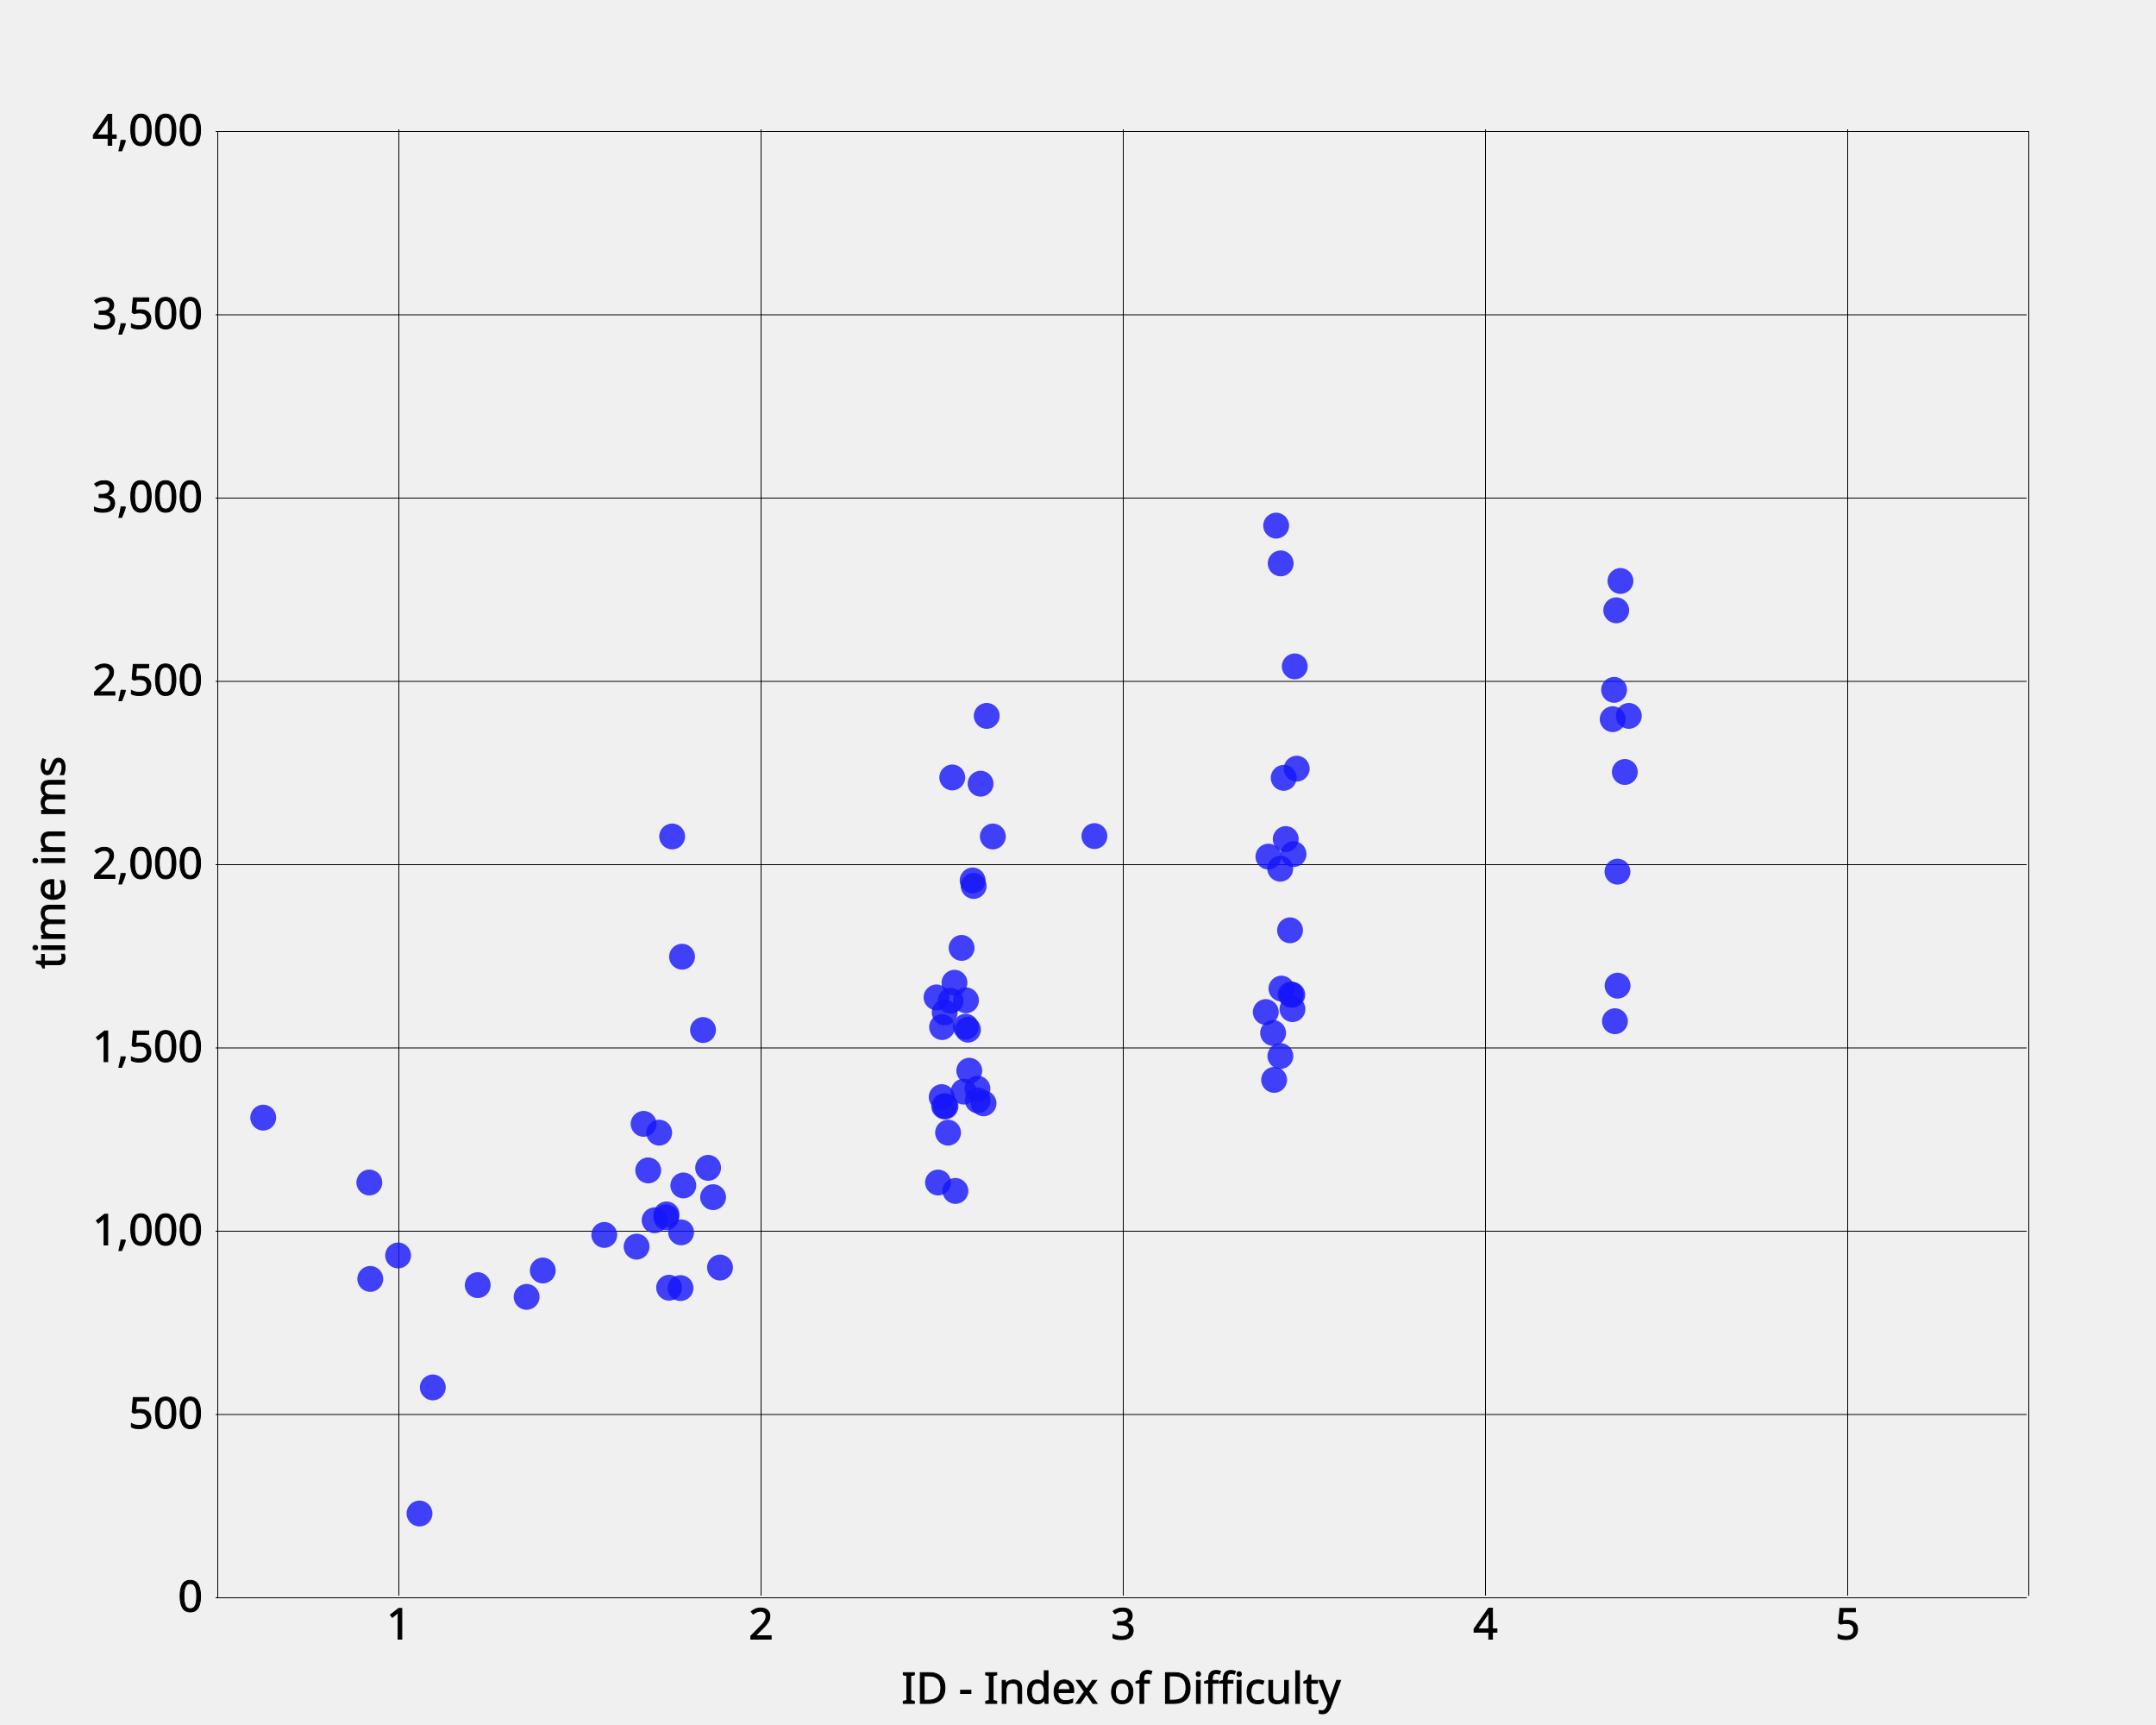
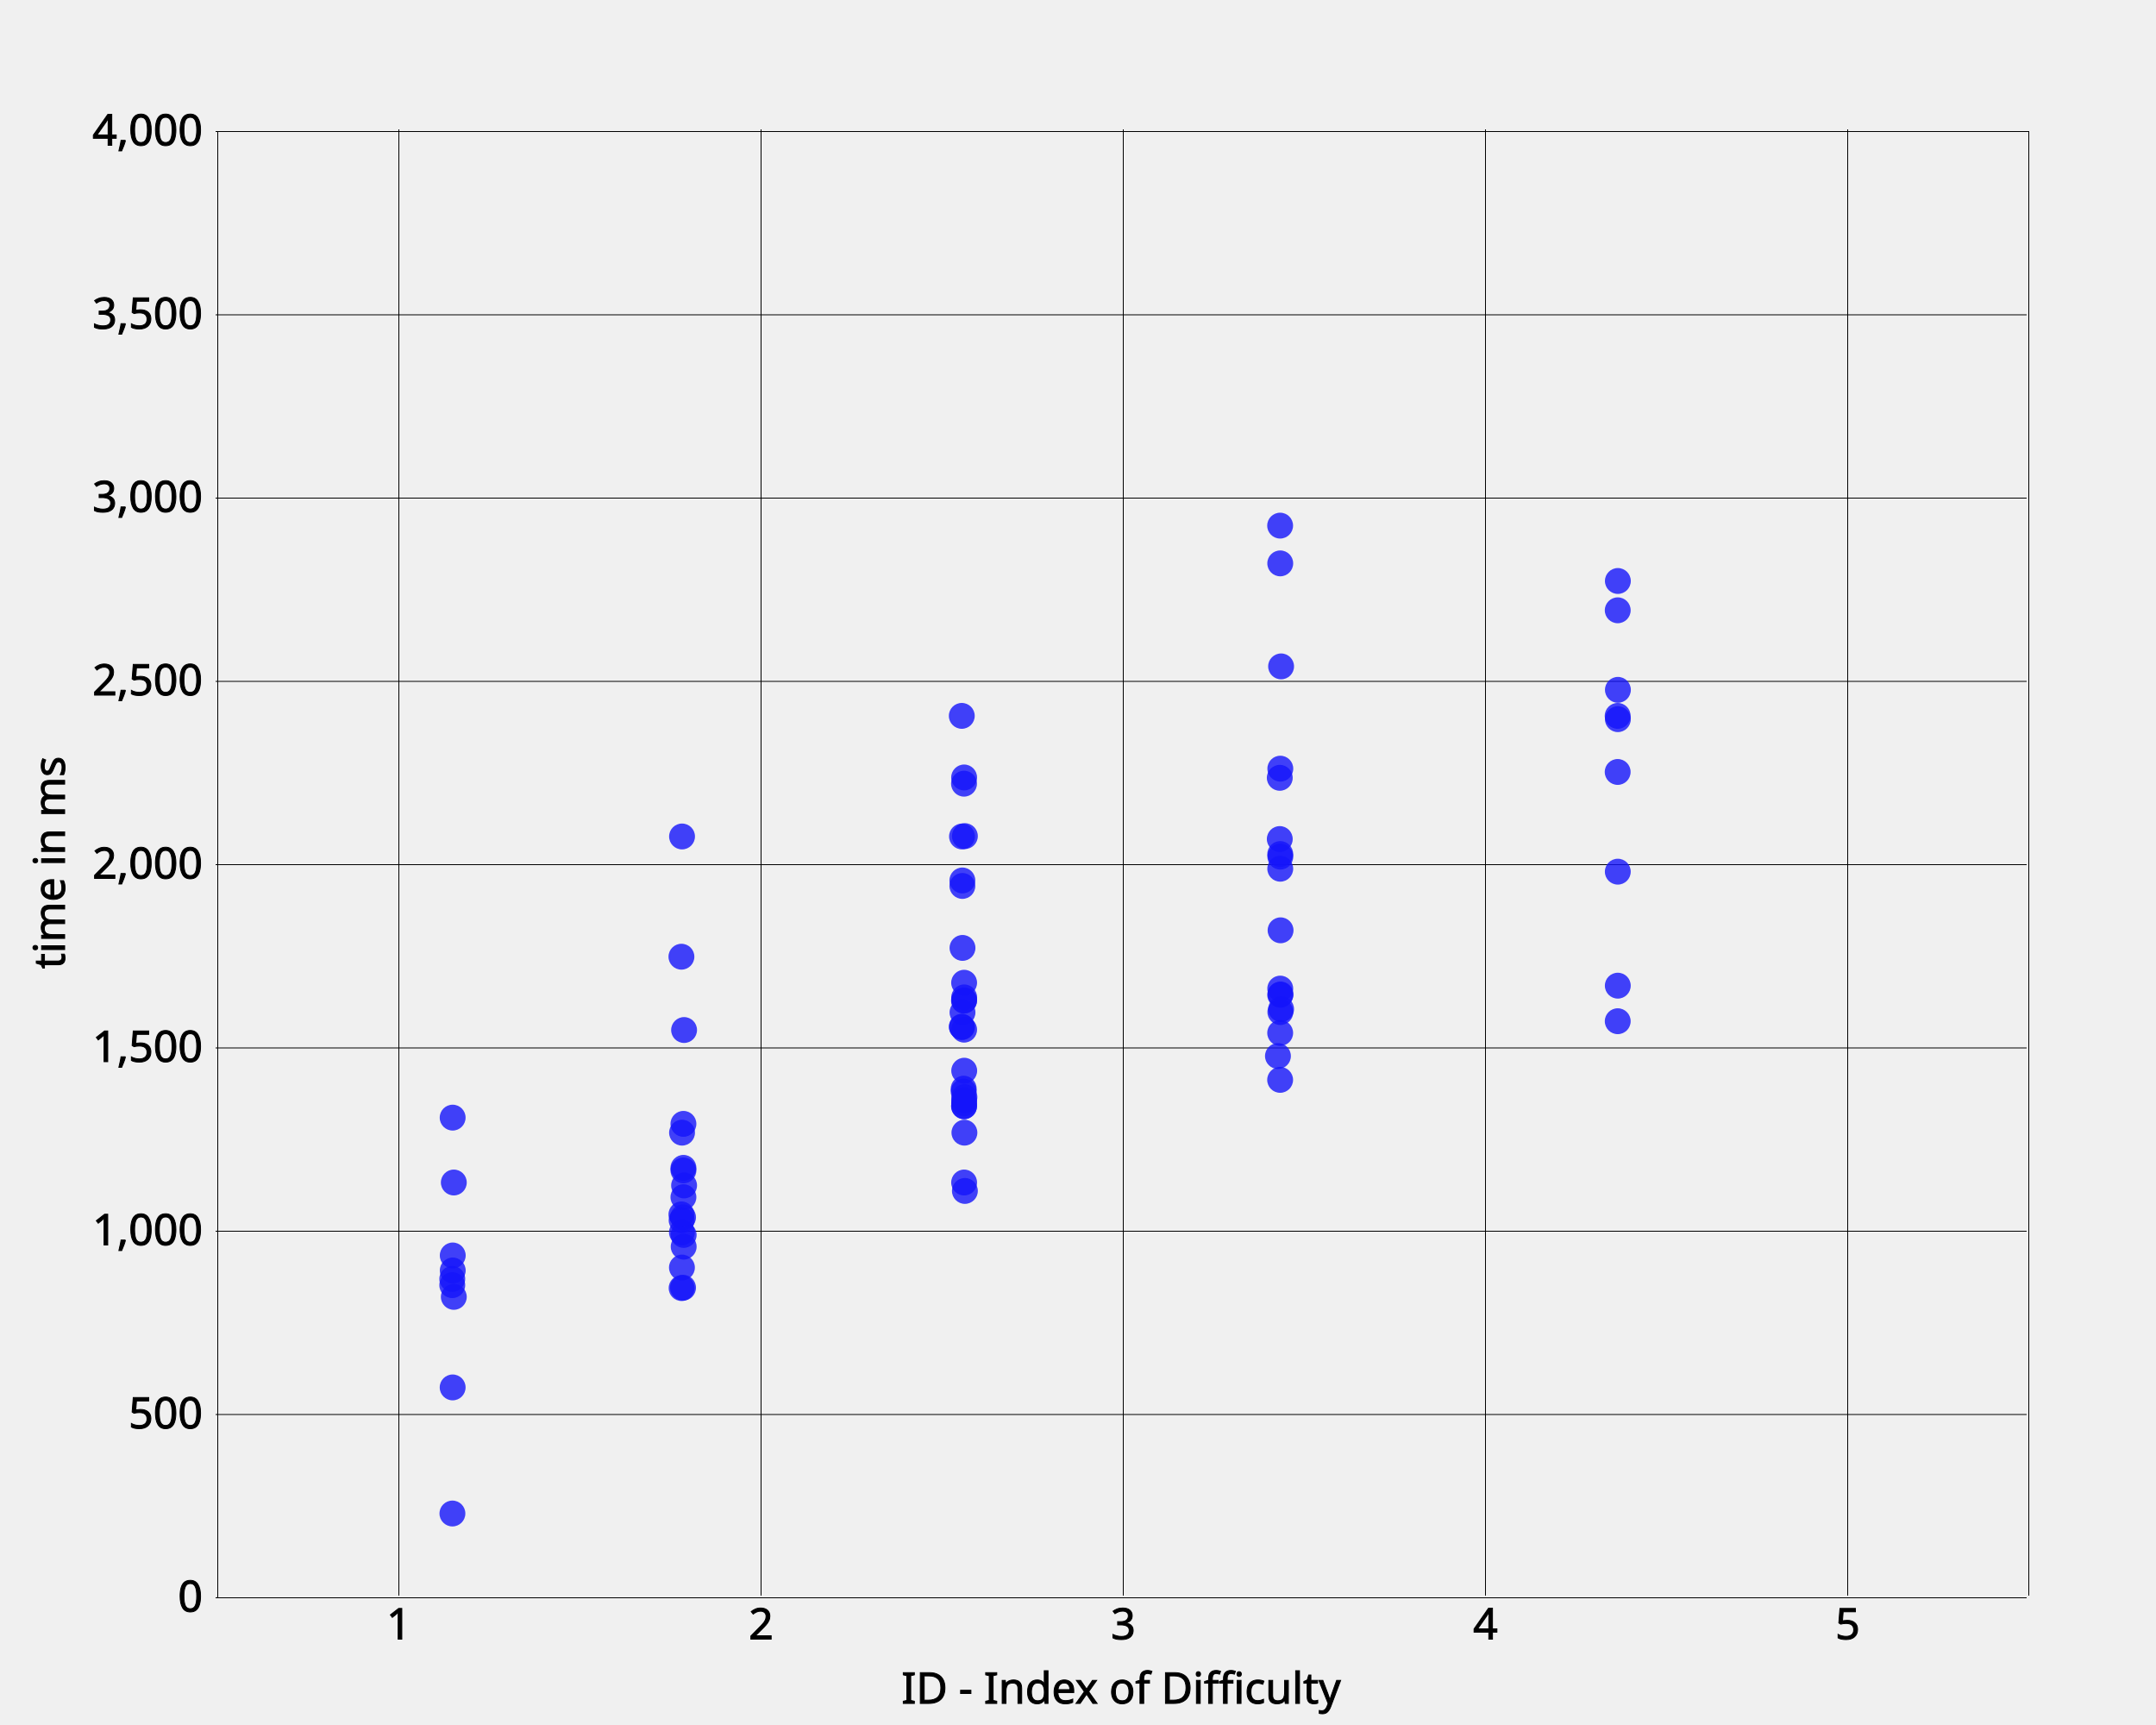
<svg xmlns="http://www.w3.org/2000/svg" width="500" height="400" x="0" y="0" fill="white">
  <g transform="translate(50,30 )">
    <g class="axis" stroke="rgb(0,0,0)" stroke-width="0.2" fill="none" font-size="10" font-family="sans-serif" text-anchor="middle">
      <path class="domain" stroke="currentColor" d="M0.5,340V0.5H420.5V340" />
      <g class="tick" opacity="1" transform="translate(42.5,0)">
        <line stroke="currentColor" y2="340" />
        <text fill="currentColor" y="343" dy="0.71em">1</text>
      </g>
      <g class="tick" opacity="1" transform="translate(126.5,0)">
        <line stroke="currentColor" y2="340" />
        <text fill="currentColor" y="343" dy="0.71em">2</text>
      </g>
      <g class="tick" opacity="1" transform="translate(210.5,0)">
        <line stroke="currentColor" y2="340" />
        <text fill="currentColor" y="343" dy="0.71em">3</text>
      </g>
      <g class="tick" opacity="1" transform="translate(294.5,0)">
        <line stroke="currentColor" y2="340" />
        <text fill="currentColor" y="343" dy="0.71em">4</text>
      </g>
      <g class="tick" opacity="1" transform="translate(378.5,0)">
        <line stroke="currentColor" y2="340" />
        <text fill="currentColor" y="343" dy="0.71em">5</text>
      </g>
      <text x="210" y="365" fill="rgb(0,0,0)" style="text-anchor: middle;">ID - Index of Difficulty</text>
    </g>
    <g class="axis" stroke="rgb(0,0,0)" stroke-width="0.2" fill="none" font-size="10" font-family="sans-serif" text-anchor="end">
      <path class="domain" stroke="currentColor" d="M420,0.5H0.5V340.5H420" />
      <g class="tick" opacity="1" transform="translate(0,0.5)">
        <line stroke="currentColor" x2="420" />
        <text fill="currentColor" x="-3" dy="0.32em">4,000</text>
      </g>
      <g class="tick" opacity="1" transform="translate(0,43)">
        <line stroke="currentColor" x2="420" />
        <text fill="currentColor" x="-3" dy="0.32em">3,500</text>
      </g>
      <g class="tick" opacity="1" transform="translate(0,85.5)">
        <line stroke="currentColor" x2="420" />
        <text fill="currentColor" x="-3" dy="0.32em">3,000</text>
      </g>
      <g class="tick" opacity="1" transform="translate(0,128)">
        <line stroke="currentColor" x2="420" />
        <text fill="currentColor" x="-3" dy="0.32em">2,500</text>
      </g>
      <g class="tick" opacity="1" transform="translate(0,170.5)">
        <line stroke="currentColor" x2="420" />
        <text fill="currentColor" x="-3" dy="0.32em">2,000</text>
      </g>
      <g class="tick" opacity="1" transform="translate(0,213)">
        <line stroke="currentColor" x2="420" />
        <text fill="currentColor" x="-3" dy="0.32em">1,500</text>
      </g>
      <g class="tick" opacity="1" transform="translate(0,255.5)">
        <line stroke="currentColor" x2="420" />
        <text fill="currentColor" x="-3" dy="0.32em">1,000</text>
      </g>
      <g class="tick" opacity="1" transform="translate(0,298)">
        <line stroke="currentColor" x2="420" />
        <text fill="currentColor" x="-3" dy="0.32em">500</text>
      </g>
      <g class="tick" opacity="1" transform="translate(0,340.5)">
        <line stroke="currentColor" x2="420" />
        <text fill="currentColor" x="-3" dy="0.32em">0</text>
      </g>
      <text fill="rgb(0,0,0)" x="-170" y="-35" transform="rotate(-90, 0, 0)" style="text-anchor: middle;">time in ms</text>
    </g>
    <circle class="cat0" style="fill: rgb(20,20,250); opacity: 0.8;" cx="246.904" cy="171.445" r="3" />
-     <circle class="cat0" style="fill: rgb(20,20,250); opacity: 0.8;" cx="245.952" cy="91.885" r="3" />
-     <circle class="cat0" style="fill: rgb(20,20,250); opacity: 0.8;" cx="244.157" cy="168.64" r="3" />
-     <circle class="cat0" style="fill: rgb(20,20,250); opacity: 0.8;" cx="245.249" cy="209.525" r="3" />
-     <circle class="cat0" style="fill: rgb(20,20,250); opacity: 0.8;" cx="243.549" cy="204.68" r="3" />
-     <circle class="cat0" style="fill: rgb(20,20,250); opacity: 0.8;" cx="249.697" cy="200.685" r="3" />
-     <circle class="cat0" style="fill: rgb(20,20,250); opacity: 0.8;" cx="250.723" cy="148.24" r="3" />
-     <circle class="cat0" style="fill: rgb(20,20,250); opacity: 0.8;" cx="245.482" cy="220.405" r="3" />
-     <circle class="cat0" style="fill: rgb(20,20,250); opacity: 0.8;" cx="247.179" cy="199.24" r="3" />
-     <circle class="cat0" style="fill: rgb(20,20,250); opacity: 0.8;" cx="325.106" cy="172.125" r="3" />
-     <circle class="cat0" style="fill: rgb(20,20,250); opacity: 0.8;" cx="327.744" cy="136" r="3" />
-     <circle class="cat0" style="fill: rgb(20,20,250); opacity: 0.8;" cx="323.997" cy="136.765" r="3" />
-     <circle class="cat0" style="fill: rgb(20,20,250); opacity: 0.8;" cx="324.517" cy="206.805" r="3" />
-     <circle class="cat0" style="fill: rgb(20,20,250); opacity: 0.8;" cx="324.33" cy="129.965" r="3" />
-     <circle class="cat0" style="fill: rgb(20,20,250); opacity: 0.8;" cx="324.822" cy="111.52" r="3" />
-     <circle class="cat0" style="fill: rgb(20,20,250); opacity: 0.8;" cx="325.802" cy="104.72" r="3" />
-     <circle class="cat0" style="fill: rgb(20,20,250); opacity: 0.8;" cx="326.815" cy="149.005" r="3" />
-     <circle class="cat0" style="fill: rgb(20,20,250); opacity: 0.8;" cx="325.135" cy="198.56" r="3" />
-     <circle class="cat0" style="fill: rgb(20,20,250); opacity: 0.8;" cx="99.26" cy="230.605" r="3" />
-     <circle class="cat0" style="fill: rgb(20,20,250); opacity: 0.8;" cx="97.633" cy="259.08" r="3" />
-     <circle class="cat0" style="fill: rgb(20,20,250); opacity: 0.8;" cx="108.469" cy="244.885" r="3" />
-     <circle class="cat0" style="fill: rgb(20,20,250); opacity: 0.8;" cx="104.495" cy="252.28" r="3" />
-     <circle class="cat0" style="fill: rgb(20,20,250); opacity: 0.8;" cx="107.825" cy="268.685" r="3" />
-     <circle class="cat0" style="fill: rgb(20,20,250); opacity: 0.8;" cx="105.17" cy="268.6" r="3" />
-     <circle class="cat0" style="fill: rgb(20,20,250); opacity: 0.8;" cx="113.034" cy="208.845" r="3" />
-     <circle class="cat0" style="fill: rgb(20,20,250); opacity: 0.8;" cx="90.137" cy="256.36" r="3" />
-     <circle class="cat0" style="fill: rgb(20,20,250); opacity: 0.8;" cx="114.226" cy="240.805" r="3" />
-     <circle class="cat0" style="fill: rgb(20,20,250); opacity: 0.8;" cx="167.547" cy="244.205" r="3" />
-     <circle class="cat0" style="fill: rgb(20,20,250); opacity: 0.8;" cx="170.456" cy="202.045" r="3" />
-     <circle class="cat0" style="fill: rgb(20,20,250); opacity: 0.8;" cx="174.021" cy="201.96" r="3" />
-     <circle class="cat0" style="fill: rgb(20,20,250); opacity: 0.8;" cx="168.958" cy="226.525" r="3" />
-     <circle class="cat0" style="fill: rgb(20,20,250); opacity: 0.8;" cx="174.785" cy="218.28" r="3" />
-     <circle class="cat0" style="fill: rgb(20,20,250); opacity: 0.8;" cx="169.275" cy="226.525" r="3" />
-     <circle class="cat0" style="fill: rgb(20,20,250); opacity: 0.8;" cx="167.189" cy="201.28" r="3" />
-     <circle class="cat0" style="fill: rgb(20,20,250); opacity: 0.8;" cx="177.411" cy="151.725" r="3" />
-     <circle class="cat0" style="fill: rgb(20,20,250); opacity: 0.8;" cx="178.098" cy="225.845" r="3" />
-     <circle class="cat0" style="fill: rgb(20,20,250); opacity: 0.8;" cx="170.839" cy="150.28" r="3" />
-     <circle class="cat0" style="fill: rgb(20,20,250); opacity: 0.8;" cx="169.868" cy="232.645" r="3" />
-     <circle class="cat0" style="fill: rgb(20,20,250); opacity: 0.8;" cx="171.571" cy="246.16" r="3" />
-     <circle class="cat0" style="fill: rgb(20,20,250); opacity: 0.8;" cx="176.683" cy="222.445" r="3" />
-     <circle class="cat0" style="fill: rgb(20,20,250); opacity: 0.8;" cx="168.479" cy="208.165" r="3" />
+     <circle class="cat0" style="fill: rgb(20,20,250); opacity: 0.8;" cx="246.877" cy="91.885" r="3" />
+     <circle class="cat0" style="fill: rgb(20,20,250); opacity: 0.8;" cx="246.92" cy="168.64" r="3" />
+     <circle class="cat0" style="fill: rgb(20,20,250); opacity: 0.8;" cx="246.889" cy="209.525" r="3" />
+     <circle class="cat0" style="fill: rgb(20,20,250); opacity: 0.8;" cx="246.928" cy="204.68" r="3" />
+     <circle class="cat0" style="fill: rgb(20,20,250); opacity: 0.8;" cx="246.889" cy="200.685" r="3" />
+     <circle class="cat0" style="fill: rgb(20,20,250); opacity: 0.8;" cx="246.92" cy="148.24" r="3" />
+     <circle class="cat0" style="fill: rgb(20,20,250); opacity: 0.8;" cx="246.877" cy="220.405" r="3" />
+     <circle class="cat0" style="fill: rgb(20,20,250); opacity: 0.8;" cx="246.904" cy="199.24" r="3" />
+     <circle class="cat0" style="fill: rgb(20,20,250); opacity: 0.8;" cx="325.186" cy="172.125" r="3" />
+     <circle class="cat0" style="fill: rgb(20,20,250); opacity: 0.8;" cx="325.157" cy="136" r="3" />
+     <circle class="cat0" style="fill: rgb(20,20,250); opacity: 0.8;" cx="325.202" cy="136.765" r="3" />
+     <circle class="cat0" style="fill: rgb(20,20,250); opacity: 0.8;" cx="325.17" cy="206.805" r="3" />
+     <circle class="cat0" style="fill: rgb(20,20,250); opacity: 0.8;" cx="325.211" cy="129.965" r="3" />
+     <circle class="cat0" style="fill: rgb(20,20,250); opacity: 0.8;" cx="325.17" cy="111.52" r="3" />
+     <circle class="cat0" style="fill: rgb(20,20,250); opacity: 0.8;" cx="325.202" cy="104.72" r="3" />
+     <circle class="cat0" style="fill: rgb(20,20,250); opacity: 0.8;" cx="325.157" cy="149.005" r="3" />
+     <circle class="cat0" style="fill: rgb(20,20,250); opacity: 0.8;" cx="325.186" cy="198.56" r="3" />
+     <circle class="cat0" style="fill: rgb(20,20,250); opacity: 0.8;" cx="108.494" cy="230.605" r="3" />
+     <circle class="cat0" style="fill: rgb(20,20,250); opacity: 0.8;" cx="108.552" cy="259.08" r="3" />
+     <circle class="cat0" style="fill: rgb(20,20,250); opacity: 0.8;" cx="108.647" cy="244.885" r="3" />
+     <circle class="cat0" style="fill: rgb(20,20,250); opacity: 0.8;" cx="108.407" cy="252.28" r="3" />
+     <circle class="cat0" style="fill: rgb(20,20,250); opacity: 0.8;" cx="108.074" cy="268.685" r="3" />
+     <circle class="cat0" style="fill: rgb(20,20,250); opacity: 0.8;" cx="108.407" cy="268.6" r="3" />
+     <circle class="cat0" style="fill: rgb(20,20,250); opacity: 0.8;" cx="108.647" cy="208.845" r="3" />
+     <circle class="cat0" style="fill: rgb(20,20,250); opacity: 0.8;" cx="108.552" cy="256.36" r="3" />
+     <circle class="cat0" style="fill: rgb(20,20,250); opacity: 0.8;" cx="108.494" cy="240.805" r="3" />
+     <circle class="cat0" style="fill: rgb(20,20,250); opacity: 0.8;" cx="173.59" cy="244.205" r="3" />
+     <circle class="cat0" style="fill: rgb(20,20,250); opacity: 0.8;" cx="173.565" cy="202.045" r="3" />
+     <circle class="cat0" style="fill: rgb(20,20,250); opacity: 0.8;" cx="173.605" cy="201.96" r="3" />
+     <circle class="cat0" style="fill: rgb(20,20,250); opacity: 0.8;" cx="173.576" cy="226.525" r="3" />
+     <circle class="cat0" style="fill: rgb(20,20,250); opacity: 0.8;" cx="173.612" cy="218.28" r="3" />
+     <circle class="cat0" style="fill: rgb(20,20,250); opacity: 0.8;" cx="173.576" cy="226.525" r="3" />
+     <circle class="cat0" style="fill: rgb(20,20,250); opacity: 0.8;" cx="173.605" cy="201.28" r="3" />
+     <circle class="cat0" style="fill: rgb(20,20,250); opacity: 0.8;" cx="173.565" cy="151.725" r="3" />
+     <circle class="cat0" style="fill: rgb(20,20,250); opacity: 0.8;" cx="173.59" cy="225.845" r="3" />
+     <circle class="cat0" style="fill: rgb(20,20,250); opacity: 0.8;" cx="173.59" cy="150.28" r="3" />
+     <circle class="cat0" style="fill: rgb(20,20,250); opacity: 0.8;" cx="173.659" cy="232.645" r="3" />
+     <circle class="cat0" style="fill: rgb(20,20,250); opacity: 0.8;" cx="173.769" cy="246.16" r="3" />
+     <circle class="cat0" style="fill: rgb(20,20,250); opacity: 0.8;" cx="173.489" cy="222.445" r="3" />
+     <circle class="cat0" style="fill: rgb(20,20,250); opacity: 0.8;" cx="173.1" cy="208.165" r="3" />
    <circle class="cat0" style="fill: rgb(20,20,250); opacity: 0.8;" cx="173.489" cy="223.125" r="3" />
-     <circle class="cat0" style="fill: rgb(20,20,250); opacity: 0.8;" cx="203.806" cy="163.88" r="3" />
-     <circle class="cat0" style="fill: rgb(20,20,250); opacity: 0.8;" cx="168.388" cy="224.4" r="3" />
-     <circle class="cat0" style="fill: rgb(20,20,250); opacity: 0.8;" cx="174.483" cy="208.76" r="3" />
-     <circle class="cat0" style="fill: rgb(20,20,250); opacity: 0.8;" cx="247.002" cy="100.64" r="3" />
-     <circle class="cat0" style="fill: rgb(20,20,250); opacity: 0.8;" cx="249.176" cy="185.725" r="3" />
-     <circle class="cat0" style="fill: rgb(20,20,250); opacity: 0.8;" cx="249.738" cy="204" r="3" />
-     <circle class="cat0" style="fill: rgb(20,20,250); opacity: 0.8;" cx="248.178" cy="164.56" r="3" />
-     <circle class="cat0" style="fill: rgb(20,20,250); opacity: 0.8;" cx="246.934" cy="214.88" r="3" />
-     <circle class="cat0" style="fill: rgb(20,20,250); opacity: 0.8;" cx="247.7" cy="150.365" r="3" />
-     <circle class="cat0" style="fill: rgb(20,20,250); opacity: 0.8;" cx="250.27" cy="124.525" r="3" />
-     <circle class="cat0" style="fill: rgb(20,20,250); opacity: 0.8;" cx="249.328" cy="200.6" r="3" />
-     <circle class="cat0" style="fill: rgb(20,20,250); opacity: 0.8;" cx="249.985" cy="168.045" r="3" />
-     <circle class="cat0" style="fill: rgb(20,20,250); opacity: 0.8;" cx="176.749" cy="225.165" r="3" />
-     <circle class="cat0" style="fill: rgb(20,20,250); opacity: 0.8;" cx="169.085" cy="204.765" r="3" />
-     <circle class="cat0" style="fill: rgb(20,20,250); opacity: 0.8;" cx="178.828" cy="136" r="3" />
-     <circle class="cat0" style="fill: rgb(20,20,250); opacity: 0.8;" cx="175.799" cy="175.44" r="3" />
-     <circle class="cat0" style="fill: rgb(20,20,250); opacity: 0.8;" cx="180.25" cy="163.965" r="3" />
-     <circle class="cat0" style="fill: rgb(20,20,250); opacity: 0.8;" cx="175.564" cy="174.165" r="3" />
-     <circle class="cat0" style="fill: rgb(20,20,250); opacity: 0.8;" cx="173.979" cy="208.08" r="3" />
-     <circle class="cat0" style="fill: rgb(20,20,250); opacity: 0.8;" cx="173.006" cy="189.805" r="3" />
-     <circle class="cat0" style="fill: rgb(20,20,250); opacity: 0.8;" cx="171.359" cy="197.88" r="3" />
-     <circle class="cat0" style="fill: rgb(20,20,250); opacity: 0.8;" cx="100.327" cy="241.4" r="3" />
-     <circle class="cat0" style="fill: rgb(20,20,250); opacity: 0.8;" cx="105.881" cy="163.965" r="3" />
-     <circle class="cat0" style="fill: rgb(20,20,250); opacity: 0.8;" cx="108.173" cy="191.845" r="3" />
-     <circle class="cat0" style="fill: rgb(20,20,250); opacity: 0.8;" cx="107.953" cy="255.765" r="3" />
-     <circle class="cat0" style="fill: rgb(20,20,250); opacity: 0.8;" cx="101.811" cy="252.96" r="3" />
-     <circle class="cat0" style="fill: rgb(20,20,250); opacity: 0.8;" cx="116.979" cy="263.925" r="3" />
-     <circle class="cat0" style="fill: rgb(20,20,250); opacity: 0.8;" cx="104.572" cy="251.6" r="3" />
-     <circle class="cat0" style="fill: rgb(20,20,250); opacity: 0.8;" cx="102.871" cy="232.645" r="3" />
-     <circle class="cat0" style="fill: rgb(20,20,250); opacity: 0.8;" cx="115.375" cy="247.605" r="3" />
-     <circle class="cat0" style="fill: rgb(20,20,250); opacity: 0.8;" cx="35.656" cy="244.205" r="3" />
-     <circle class="cat0" style="fill: rgb(20,20,250); opacity: 0.8;" cx="42.325" cy="261.12" r="3" />
-     <circle class="cat0" style="fill: rgb(20,20,250); opacity: 0.8;" cx="60.788" cy="268.005" r="3" />
-     <circle class="cat0" style="fill: rgb(20,20,250); opacity: 0.8;" cx="50.372" cy="291.72" r="3" />
-     <circle class="cat0" style="fill: rgb(20,20,250); opacity: 0.8;" cx="47.285" cy="320.96" r="3" />
-     <circle class="cat0" style="fill: rgb(20,20,250); opacity: 0.8;" cx="11.044" cy="229.16" r="3" />
-     <circle class="cat0" style="fill: rgb(20,20,250); opacity: 0.8;" cx="35.872" cy="266.56" r="3" />
-     <circle class="cat0" style="fill: rgb(20,20,250); opacity: 0.8;" cx="75.878" cy="264.605" r="3" />
-     <circle class="cat0" style="fill: rgb(20,20,250); opacity: 0.8;" cx="72.129" cy="270.725" r="3" />
+     <circle class="cat0" style="fill: rgb(20,20,250); opacity: 0.8;" cx="173.769" cy="163.88" r="3" />
+     <circle class="cat0" style="fill: rgb(20,20,250); opacity: 0.8;" cx="173.659" cy="224.4" r="3" />
+     <circle class="cat0" style="fill: rgb(20,20,250); opacity: 0.8;" cx="173.59" cy="208.76" r="3" />
+     <circle class="cat0" style="fill: rgb(20,20,250); opacity: 0.8;" cx="246.904" cy="100.64" r="3" />
+     <circle class="cat0" style="fill: rgb(20,20,250); opacity: 0.8;" cx="246.979" cy="185.725" r="3" />
+     <circle class="cat0" style="fill: rgb(20,20,250); opacity: 0.8;" cx="247.1" cy="204" r="3" />
+     <circle class="cat0" style="fill: rgb(20,20,250); opacity: 0.8;" cx="246.794" cy="164.56" r="3" />
+     <circle class="cat0" style="fill: rgb(20,20,250); opacity: 0.8;" cx="246.369" cy="214.88" r="3" />
+     <circle class="cat0" style="fill: rgb(20,20,250); opacity: 0.8;" cx="246.794" cy="150.365" r="3" />
+     <circle class="cat0" style="fill: rgb(20,20,250); opacity: 0.8;" cx="247.1" cy="124.525" r="3" />
+     <circle class="cat0" style="fill: rgb(20,20,250); opacity: 0.8;" cx="246.979" cy="200.6" r="3" />
+     <circle class="cat0" style="fill: rgb(20,20,250); opacity: 0.8;" cx="246.904" cy="168.045" r="3" />
+     <circle class="cat0" style="fill: rgb(20,20,250); opacity: 0.8;" cx="173.59" cy="225.165" r="3" />
+     <circle class="cat0" style="fill: rgb(20,20,250); opacity: 0.8;" cx="173.215" cy="204.765" r="3" />
+     <circle class="cat0" style="fill: rgb(20,20,250); opacity: 0.8;" cx="173.048" cy="136" r="3" />
+     <circle class="cat0" style="fill: rgb(20,20,250); opacity: 0.8;" cx="173.184" cy="175.44" r="3" />
+     <circle class="cat0" style="fill: rgb(20,20,250); opacity: 0.8;" cx="173.1" cy="163.965" r="3" />
+     <circle class="cat0" style="fill: rgb(20,20,250); opacity: 0.8;" cx="173.184" cy="174.165" r="3" />
+     <circle class="cat0" style="fill: rgb(20,20,250); opacity: 0.8;" cx="173.048" cy="208.08" r="3" />
+     <circle class="cat0" style="fill: rgb(20,20,250); opacity: 0.8;" cx="173.215" cy="189.805" r="3" />
+     <circle class="cat0" style="fill: rgb(20,20,250); opacity: 0.8;" cx="173.59" cy="197.88" r="3" />
+     <circle class="cat0" style="fill: rgb(20,20,250); opacity: 0.8;" cx="108.494" cy="241.4" r="3" />
+     <circle class="cat0" style="fill: rgb(20,20,250); opacity: 0.8;" cx="108.173" cy="163.965" r="3" />
+     <circle class="cat0" style="fill: rgb(20,20,250); opacity: 0.8;" cx="108.029" cy="191.845" r="3" />
+     <circle class="cat0" style="fill: rgb(20,20,250); opacity: 0.8;" cx="108.146" cy="255.765" r="3" />
+     <circle class="cat0" style="fill: rgb(20,20,250); opacity: 0.8;" cx="108.074" cy="252.96" r="3" />
+     <circle class="cat0" style="fill: rgb(20,20,250); opacity: 0.8;" cx="108.146" cy="263.925" r="3" />
+     <circle class="cat0" style="fill: rgb(20,20,250); opacity: 0.8;" cx="108.029" cy="251.6" r="3" />
+     <circle class="cat0" style="fill: rgb(20,20,250); opacity: 0.8;" cx="108.173" cy="232.645" r="3" />
+     <circle class="cat0" style="fill: rgb(20,20,250); opacity: 0.8;" cx="108.494" cy="247.605" r="3" />
+     <circle class="cat0" style="fill: rgb(20,20,250); opacity: 0.8;" cx="55.245" cy="244.205" r="3" />
+     <circle class="cat0" style="fill: rgb(20,20,250); opacity: 0.8;" cx="54.996" cy="261.12" r="3" />
+     <circle class="cat0" style="fill: rgb(20,20,250); opacity: 0.8;" cx="54.885" cy="268.005" r="3" />
+     <circle class="cat0" style="fill: rgb(20,20,250); opacity: 0.8;" cx="54.975" cy="291.72" r="3" />
+     <circle class="cat0" style="fill: rgb(20,20,250); opacity: 0.8;" cx="54.92" cy="320.96" r="3" />
+     <circle class="cat0" style="fill: rgb(20,20,250); opacity: 0.8;" cx="54.975" cy="229.16" r="3" />
+     <circle class="cat0" style="fill: rgb(20,20,250); opacity: 0.8;" cx="54.885" cy="266.56" r="3" />
+     <circle class="cat0" style="fill: rgb(20,20,250); opacity: 0.8;" cx="54.996" cy="264.605" r="3" />
+     <circle class="cat0" style="fill: rgb(20,20,250); opacity: 0.8;" cx="55.245" cy="270.725" r="3" />
  </g>
</svg>
